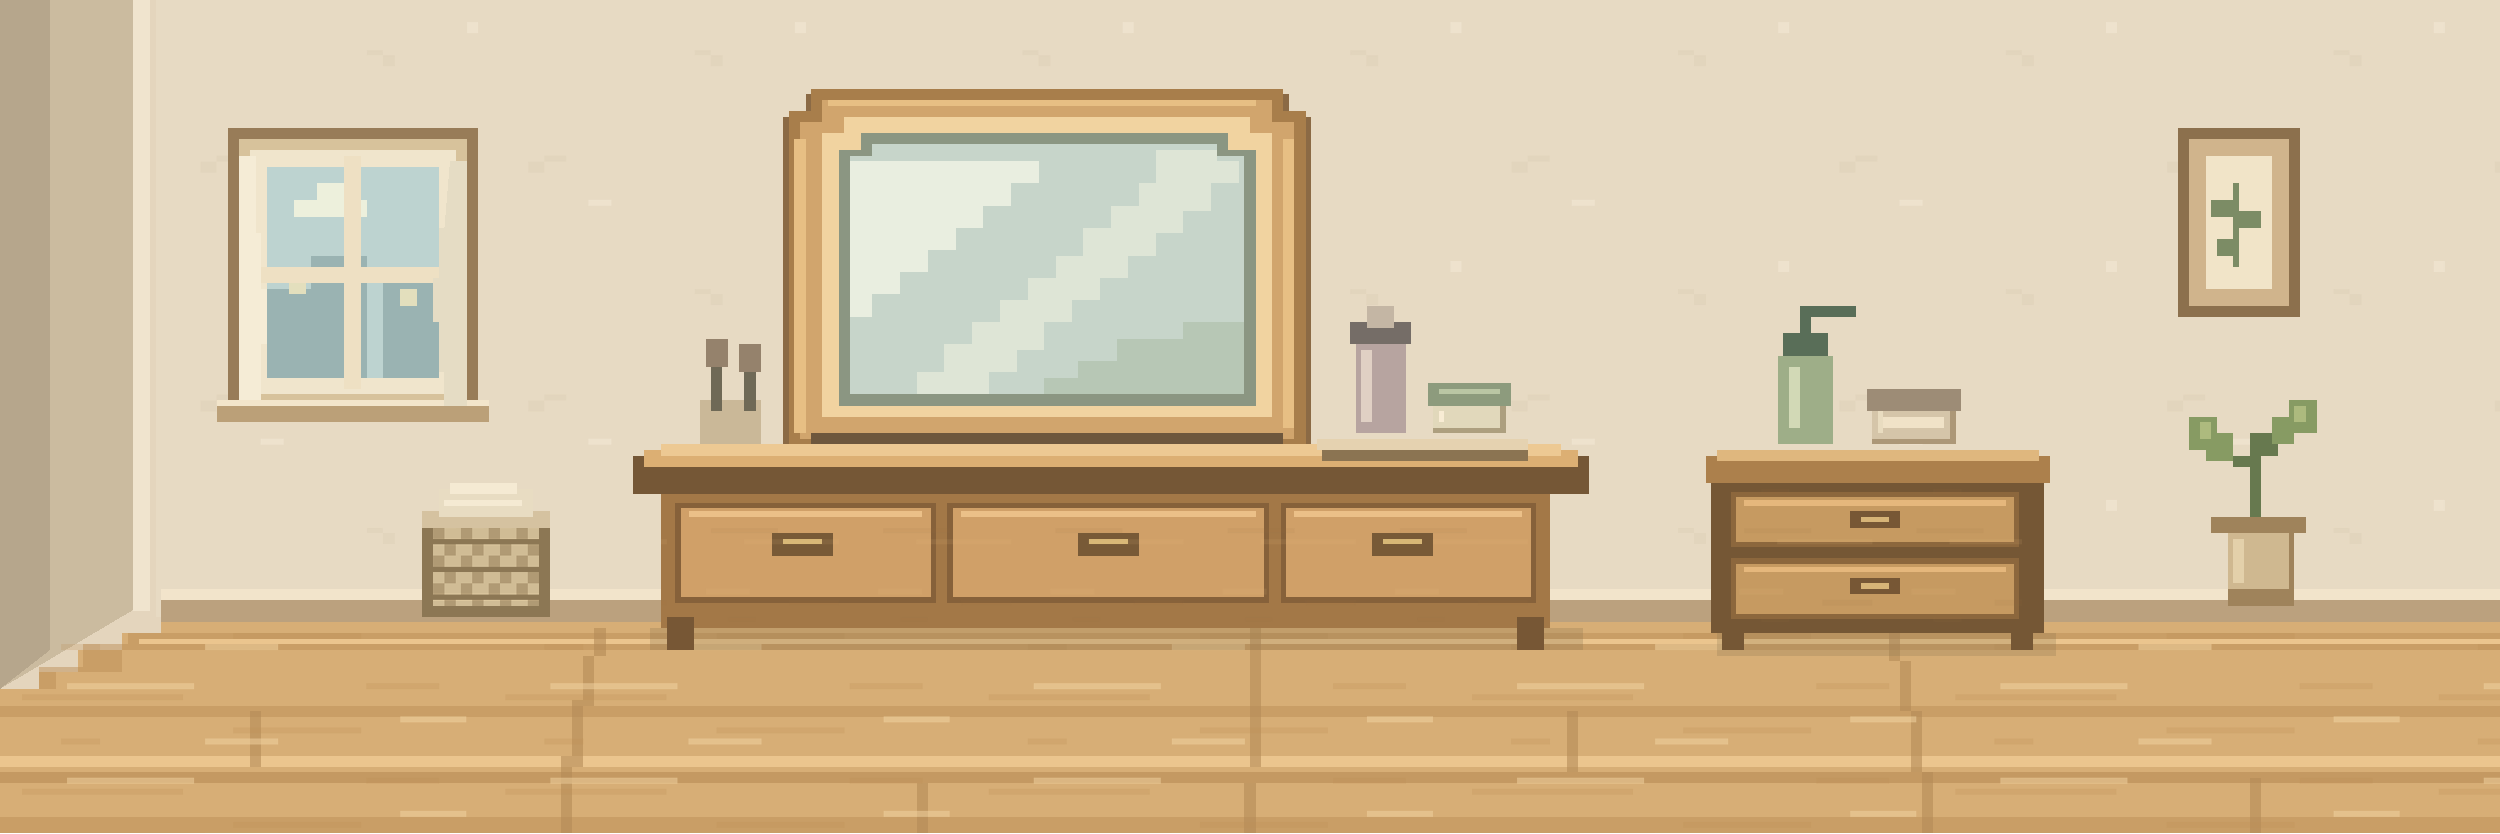
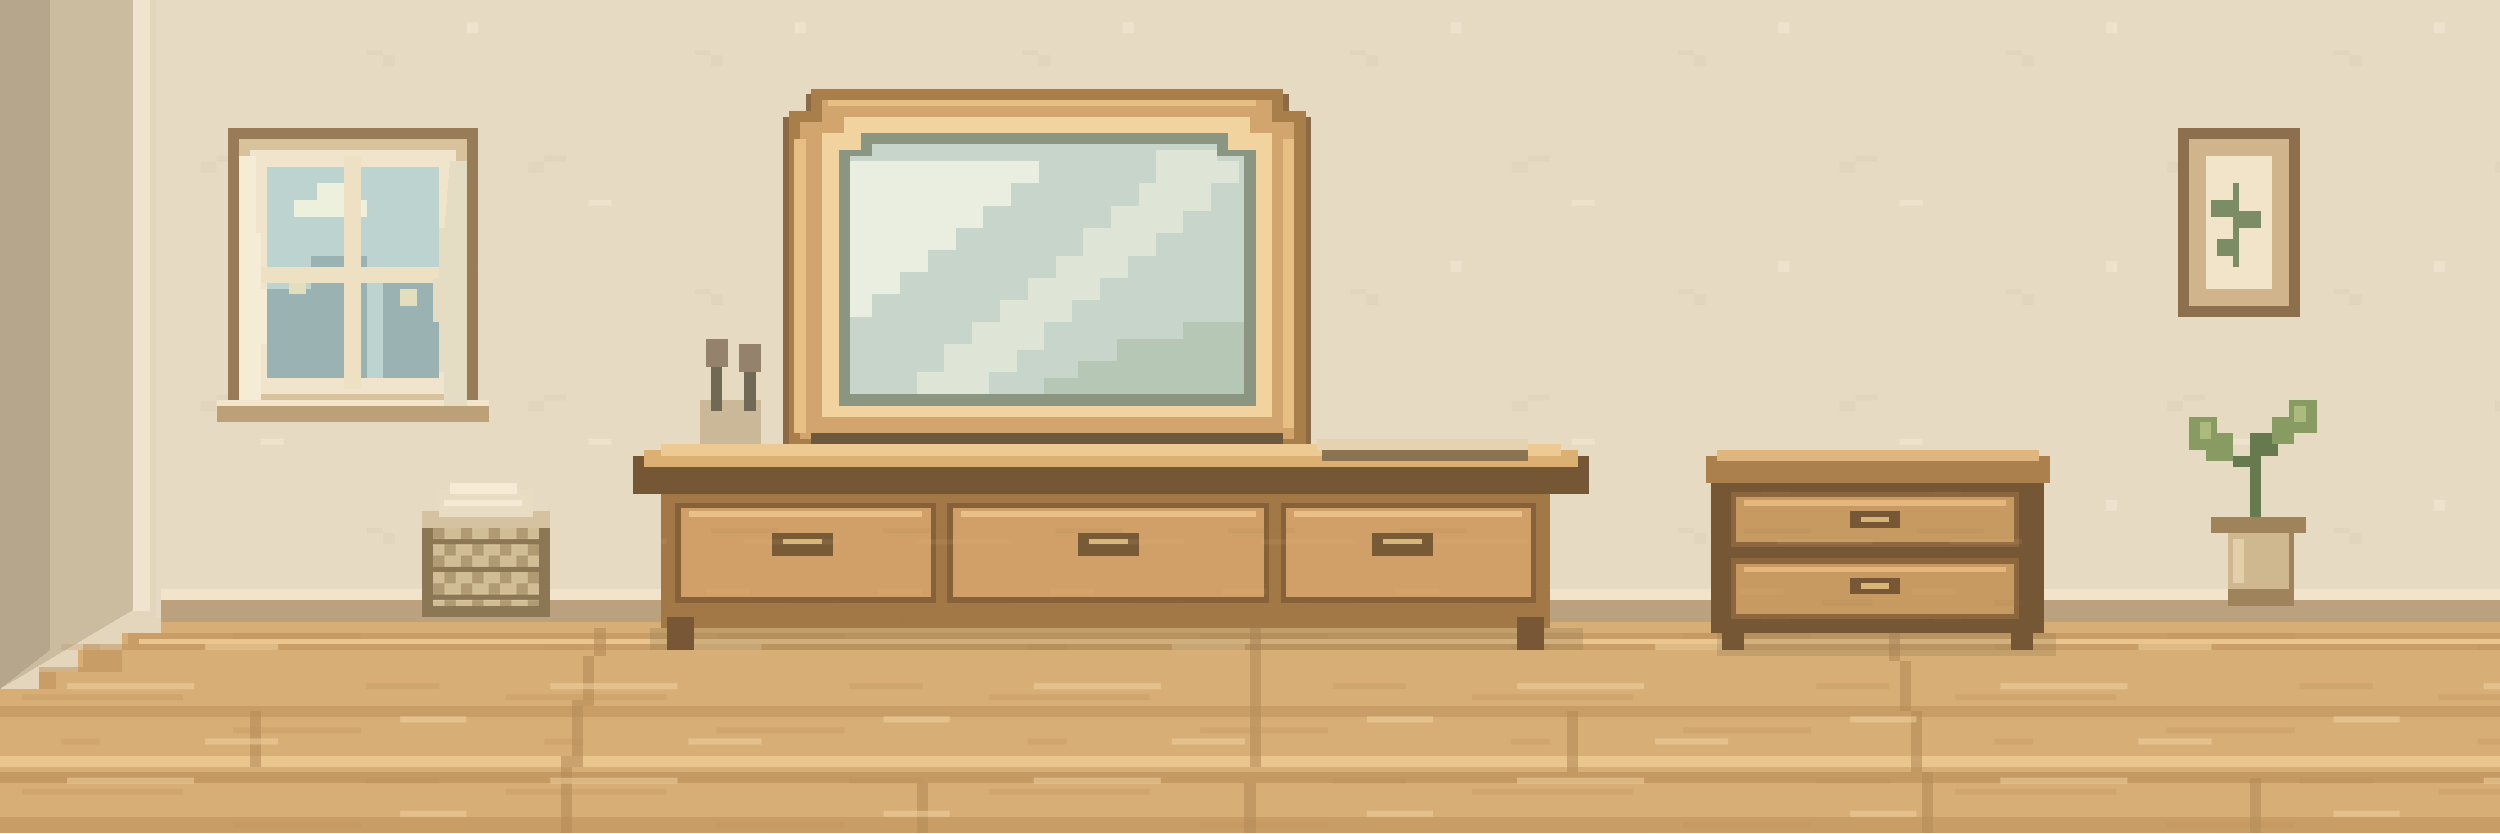
- <svg xmlns="http://www.w3.org/2000/svg" width="900" height="300" viewBox="0 0 450 150" shape-rendering="crispEdges" role="img" aria-label="거울과 작은 화장품이 놓인 픽셀 화장대 공간">
+ <svg xmlns="http://www.w3.org/2000/svg" width="900" height="300" viewBox="0 0 450 150" shape-rendering="crispEdges" role="img" aria-label="거울과 나무 가구가 있는 픽셀 화장대 공간">
  <defs>
    <pattern id="wall-pixels" width="59" height="43" patternUnits="userSpaceOnUse">
      <path d="M7 9h3v1H7ZM10 10h2v2h-2ZM39 28h4v1h-4ZM36 29h3v2h-3Z" fill="#c7b59a" opacity=".14" />
      <path d="M25 4h2v2h-2ZM47 36h4v1h-4Z" fill="#f8eedc" opacity=".4" />
    </pattern>
    <pattern id="floor-grain" width="87" height="17" patternUnits="userSpaceOnUse">
      <path d="M4 6h29v1H4ZM42 12h23v1H42ZM66 4h13v1H66ZM11 14h7v1H11Z" fill="#bd8e55" opacity=".24" />
      <path d="M12 4h23v1H12ZM37 14h13v1H37ZM72 10h12v1H72Z" fill="#f1d4a2" opacity=".5" />
    </pattern>
    <pattern id="wood-grain" width="31" height="23" patternUnits="userSpaceOnUse">
      <path d="M4 3h12v1H4ZM18 16h9v1h-9ZM7 19h5v1H7Z" fill="#976b3e" opacity=".38" />
      <path d="M10 5h17v1H10ZM3 14h8v1H3Z" fill="#e6bd7f" opacity=".45" />
    </pattern>
    <pattern id="woven" width="5" height="5" patternUnits="userSpaceOnUse">
      <path d="M0 0h3v2H0ZM2 3h3v2H2Z" fill="#d0bc95" />
      <path d="M0 3h2v2H0ZM3 0h2v2H3Z" fill="#b09a74" />
    </pattern>
  </defs>
  <rect width="450" height="150" fill="#e4d5bd" />
  <path d="M0 0h27v108L0 124Z" fill="#cbbb9f" />
  <path d="M0 0h9v117l-9 7Z" fill="#b6a68c" />
  <path d="M24 0h3v110h-3Z" fill="#f0e4ce" />
  <rect x="28" width="422" height="111" fill="#e7dac3" />
  <rect x="28" width="422" height="111" fill="url(#wall-pixels)" />
  <path d="M29 106h421v6H29Z" fill="#bba17e" />
  <path d="M29 106h421v2H29Z" fill="#f2e4cb" />
  <path d="M29 112h421v38H0v-26h7v-3h7v-4h8v-3h7Z" fill="#d7ae76" />
  <path d="M29 114h421v3H22v4H10v3H0v3h450v2H0v18h450v3H0v-26h7v-4h8v-4h8v-2Z" fill="#ba8b53" opacity=".48" />
  <path d="M0 139h450v2H0Z" fill="#b78952" opacity=".58" />
  <path d="M0 136h450v2H0ZM25 115h425v1H25Z" fill="#ebc58e" />
  <path d="M107 113h2v5h-2v9h-2v11h-2v12h-2v-14h2v-10h2v-8h2ZM225 113h2v25h-2ZM224 141h2v9h-2ZM340 113h2v6h2v9h2v11h2v11h-2v-11h-2v-11h-2v-9h-2ZM45 128h2v10h-2ZM165 141h2v9h-2ZM282 128h2v11h-2ZM405 140h2v10h-2Z" fill="#b48a56" opacity=".6" />
  <path d="M0 114h450v36H0Z" fill="url(#floor-grain)" />
  <path d="M41 23h45v52H41Z" fill="#987c58" />
  <path d="M43 25h41v48H43Z" fill="#d7c29b" />
  <path d="M45 27h37v44H45Z" fill="#f0e5cc" />
  <path d="M48 30h31v38H48Z" fill="#bdd3d0" />
  <path d="M48 52h8v-6h10v22H48ZM69 48h10v20H69Z" fill="#9ab3b2" />
  <path d="M52 50h3v3h-3ZM72 52h3v3h-3Z" fill="#e3dfbd" />
  <path d="M53 36h4v-3h5v3h4v3H53Z" fill="#edf0dc" />
  <path d="M62 28h3v42h-3ZM46 48h35v3H46Z" fill="#eee0c3" />
  <path d="M39 73h49v3H39Z" fill="#bba078" />
  <path d="M39 72h49v1H39Z" fill="#f2e5cb" />
  <path d="M81 29h3v44h-4v-6h-1v-9h-1v-8h1v-9h1Z" fill="#e5dcc4" />
  <path d="M43 28h3v14h1v10h1v10h-1v10h-4Z" fill="#f5ecd6" />
  <path d="M141 21h4v-4h87v4h4v61h-95Z" fill="#8b6a45" />
  <path d="M142 20h4v-4h85v4h4v61h-93Z" fill="#a87e4b" />
  <path d="M144 22h4v-4h81v4h4v57h-89Z" fill="#d1a56d" />
  <path d="M148 24h4v-3h73v3h4v51h-81Z" fill="#f1d3a0" />
  <path d="M151 27h4v-3h66v3h5v46h-75Z" fill="#8b9682" />
  <path d="M153 28h4v-2h62v2h5v43h-71Z" fill="#c7d5ca" />
  <path d="M153 29h34v4h-5v4h-5v4h-5v4h-5v4h-5v4h-5v4h-4Z" fill="#e9eee0" />
  <path d="M208 27h11v2h4v4h-5v5h-5v4h-5v4h-5v4h-5v4h-5v4h-5v5h-5v4h-5v4h-13v-4h5v-5h5v-4h5v-4h5v-4h5v-4h5v-5h5v-4h5v-4h3Z" fill="#e3e9da" opacity=".8" />
  <path d="M213 58h11v13h-36v-3h6v-3h7v-4h12Z" fill="#b7c7b5" />
  <path d="M143 25h2v53h-2ZM149 18h77v1h-77ZM231 25h2v52h-2Z" fill="#e7bf84" />
  <path d="M146 78h85v2h-85Z" fill="#6e573d" />
  <path d="M173 80h4v4h-4ZM207 80h4v4h-4Z" fill="#8a6b43" />
  <path d="M117 113h168v4H117Z" fill="#89724f" opacity=".27" />
  <path d="M114 82h172v7H114Z" fill="#755736" />
  <path d="M116 81h168v3H116Z" fill="#dcaf73" />
  <path d="M119 80h162v2H119Z" fill="#edc993" />
  <path d="M119 89h160v24h-160Z" fill="#a37847" />
  <path d="M122 91h46v17h-46ZM171 91h57v17h-57ZM231 91h45v17h-45Z" fill="#d0a068" stroke="#86613a" stroke-width="1" />
  <path d="M124 92h42v1h-42ZM173 92h53v1h-53ZM233 92h41v1h-41Z" fill="#ebc088" />
  <path d="M139 96h11v4h-11ZM194 96h11v4h-11ZM247 96h11v4h-11Z" fill="#785a37" />
  <path d="M141 97h7v1h-7ZM196 97h7v1h-7ZM249 97h7v1h-7Z" fill="#d7b776" />
  <path d="M119 89h160v23h-160Z" fill="url(#wood-grain)" opacity=".22" />
  <path d="M120 111h5v6h-5ZM273 111h5v6h-5Z" fill="#775735" />
  <path d="M238 81h37v2h-37Z" fill="#8b7452" />
  <path d="M237 79h38v2h-38Z" fill="#e5d2b0" />
-   <path d="M244 62h9v16h-9Z" fill="#b7a4a0" />
-   <path d="M245 63h2v13h-2Z" fill="#e0d0c4" />
-   <path d="M243 58h11v4h-11Z" fill="#756d67" />
-   <path d="M246 55h5v4h-5Z" fill="#c4b6a4" />
-   <path d="M258 72h13v6h-13Z" fill="#e1d8bb" />
-   <path d="M257 69h15v4h-15Z" fill="#8d9b7d" />
-   <path d="M259 70h11v1h-11Z" fill="#bac6a4" />
-   <path d="M270 73h1v5h-13v-1h12Z" fill="#ad9f7f" />
-   <path d="M259 74h1v2h-1Z" fill="#f8ecd4" />
  <path d="M126 72h11v8h-11Z" fill="#cab898" />
  <path d="M128 63h2v11h-2ZM134 65h2v9h-2Z" fill="#6f6956" />
  <path d="M127 61h4v5h-4ZM133 62h4v5h-4Z" fill="#95826c" />
  <path d="M309 114h61v4h-61Z" fill="#89724f" opacity=".25" />
  <path d="M308 83h60v31h-60Z" fill="#755735" />
  <path d="M307 82h62v5h-62Z" fill="#ac804c" />
  <path d="M309 81h58v2h-58Z" fill="#dfb77e" />
  <path d="M312 89h51v9h-51ZM312 101h51v10h-51Z" fill="#c69a61" stroke="#8c673d" />
  <path d="M314 90h47v1h-47ZM314 102h47v1h-47Z" fill="#e5b77c" />
  <path d="M333 92h9v3h-9ZM333 104h9v3h-9Z" fill="#775735" />
  <path d="M335 93h5v1h-5ZM335 105h5v1h-5Z" fill="#d7b477" />
  <path d="M311 88h53v24h-53Z" fill="url(#wood-grain)" opacity=".23" />
  <path d="M310 113h4v4h-4ZM362 113h4v4h-4Z" fill="#755735" />
-   <path d="M320 64h10v16h-10Z" fill="#9eae88" />
-   <path d="M322 66h2v11h-2Z" fill="#d2d9b6" />
-   <path d="M321 60h8v4h-8ZM324 55h2v7h-2ZM324 55h10v2h-10Z" fill="#596e58" />
-   <path d="M337 73h15v7h-15Z" fill="#d5c5a9" />
-   <path d="M336 70h17v4h-17Z" fill="#9d8c76" />
-   <path d="M339 75h11v2h-11Z" fill="#f0e2c7" />
-   <path d="M351 74h1v6h-15v-1h14Z" fill="#ac9777" />
-   <path d="M338 74h1v4h-1Z" fill="#e9dcc0" />
  <path d="M76 93h23v18H76Z" fill="#8c7754" />
  <path d="M78 94h19v15H78Z" fill="url(#woven)" />
  <path d="M76 92h23v3H76Z" fill="#d5c2a0" />
  <path d="M79 88h17v5H79Z" fill="#e8dcc2" />
  <path d="M81 87h12v2H81ZM80 90h14v1H80Z" fill="#f5ead3" />
  <path d="M392 23h22v34h-22Z" fill="#8c704d" />
  <path d="M394 25h18v30h-18Z" fill="#d0b48c" />
  <path d="M397 28h12v24h-12Z" fill="#f1e4c8" />
  <path d="M402 33h1v15h-1ZM398 36h4v3h-4ZM403 38h4v3h-4ZM399 43h3v3h-3Z" fill="#7c8c65" />
  <path d="M405 93v-15h2v15ZM406 84h-4v-2h4ZM407 80h3v-2h-3Z" fill="#67794f" />
  <path d="M402 83h-5v-2h-3v-6h5v3h3ZM409 80v-5h3v-3h5v6h-4v2Z" fill="#879b63" />
  <path d="M396 76h2v3h-2ZM413 73h2v3h-2Z" fill="#adba7e" />
  <path d="M398 93h17v3h-2v13h-12V96h-3Z" fill="#9f835b" />
  <path d="M401 96h11v10h-11Z" fill="#cfb890" />
  <path d="M402 97h2v8h-2Z" fill="#e3d0aa" />
</svg>
